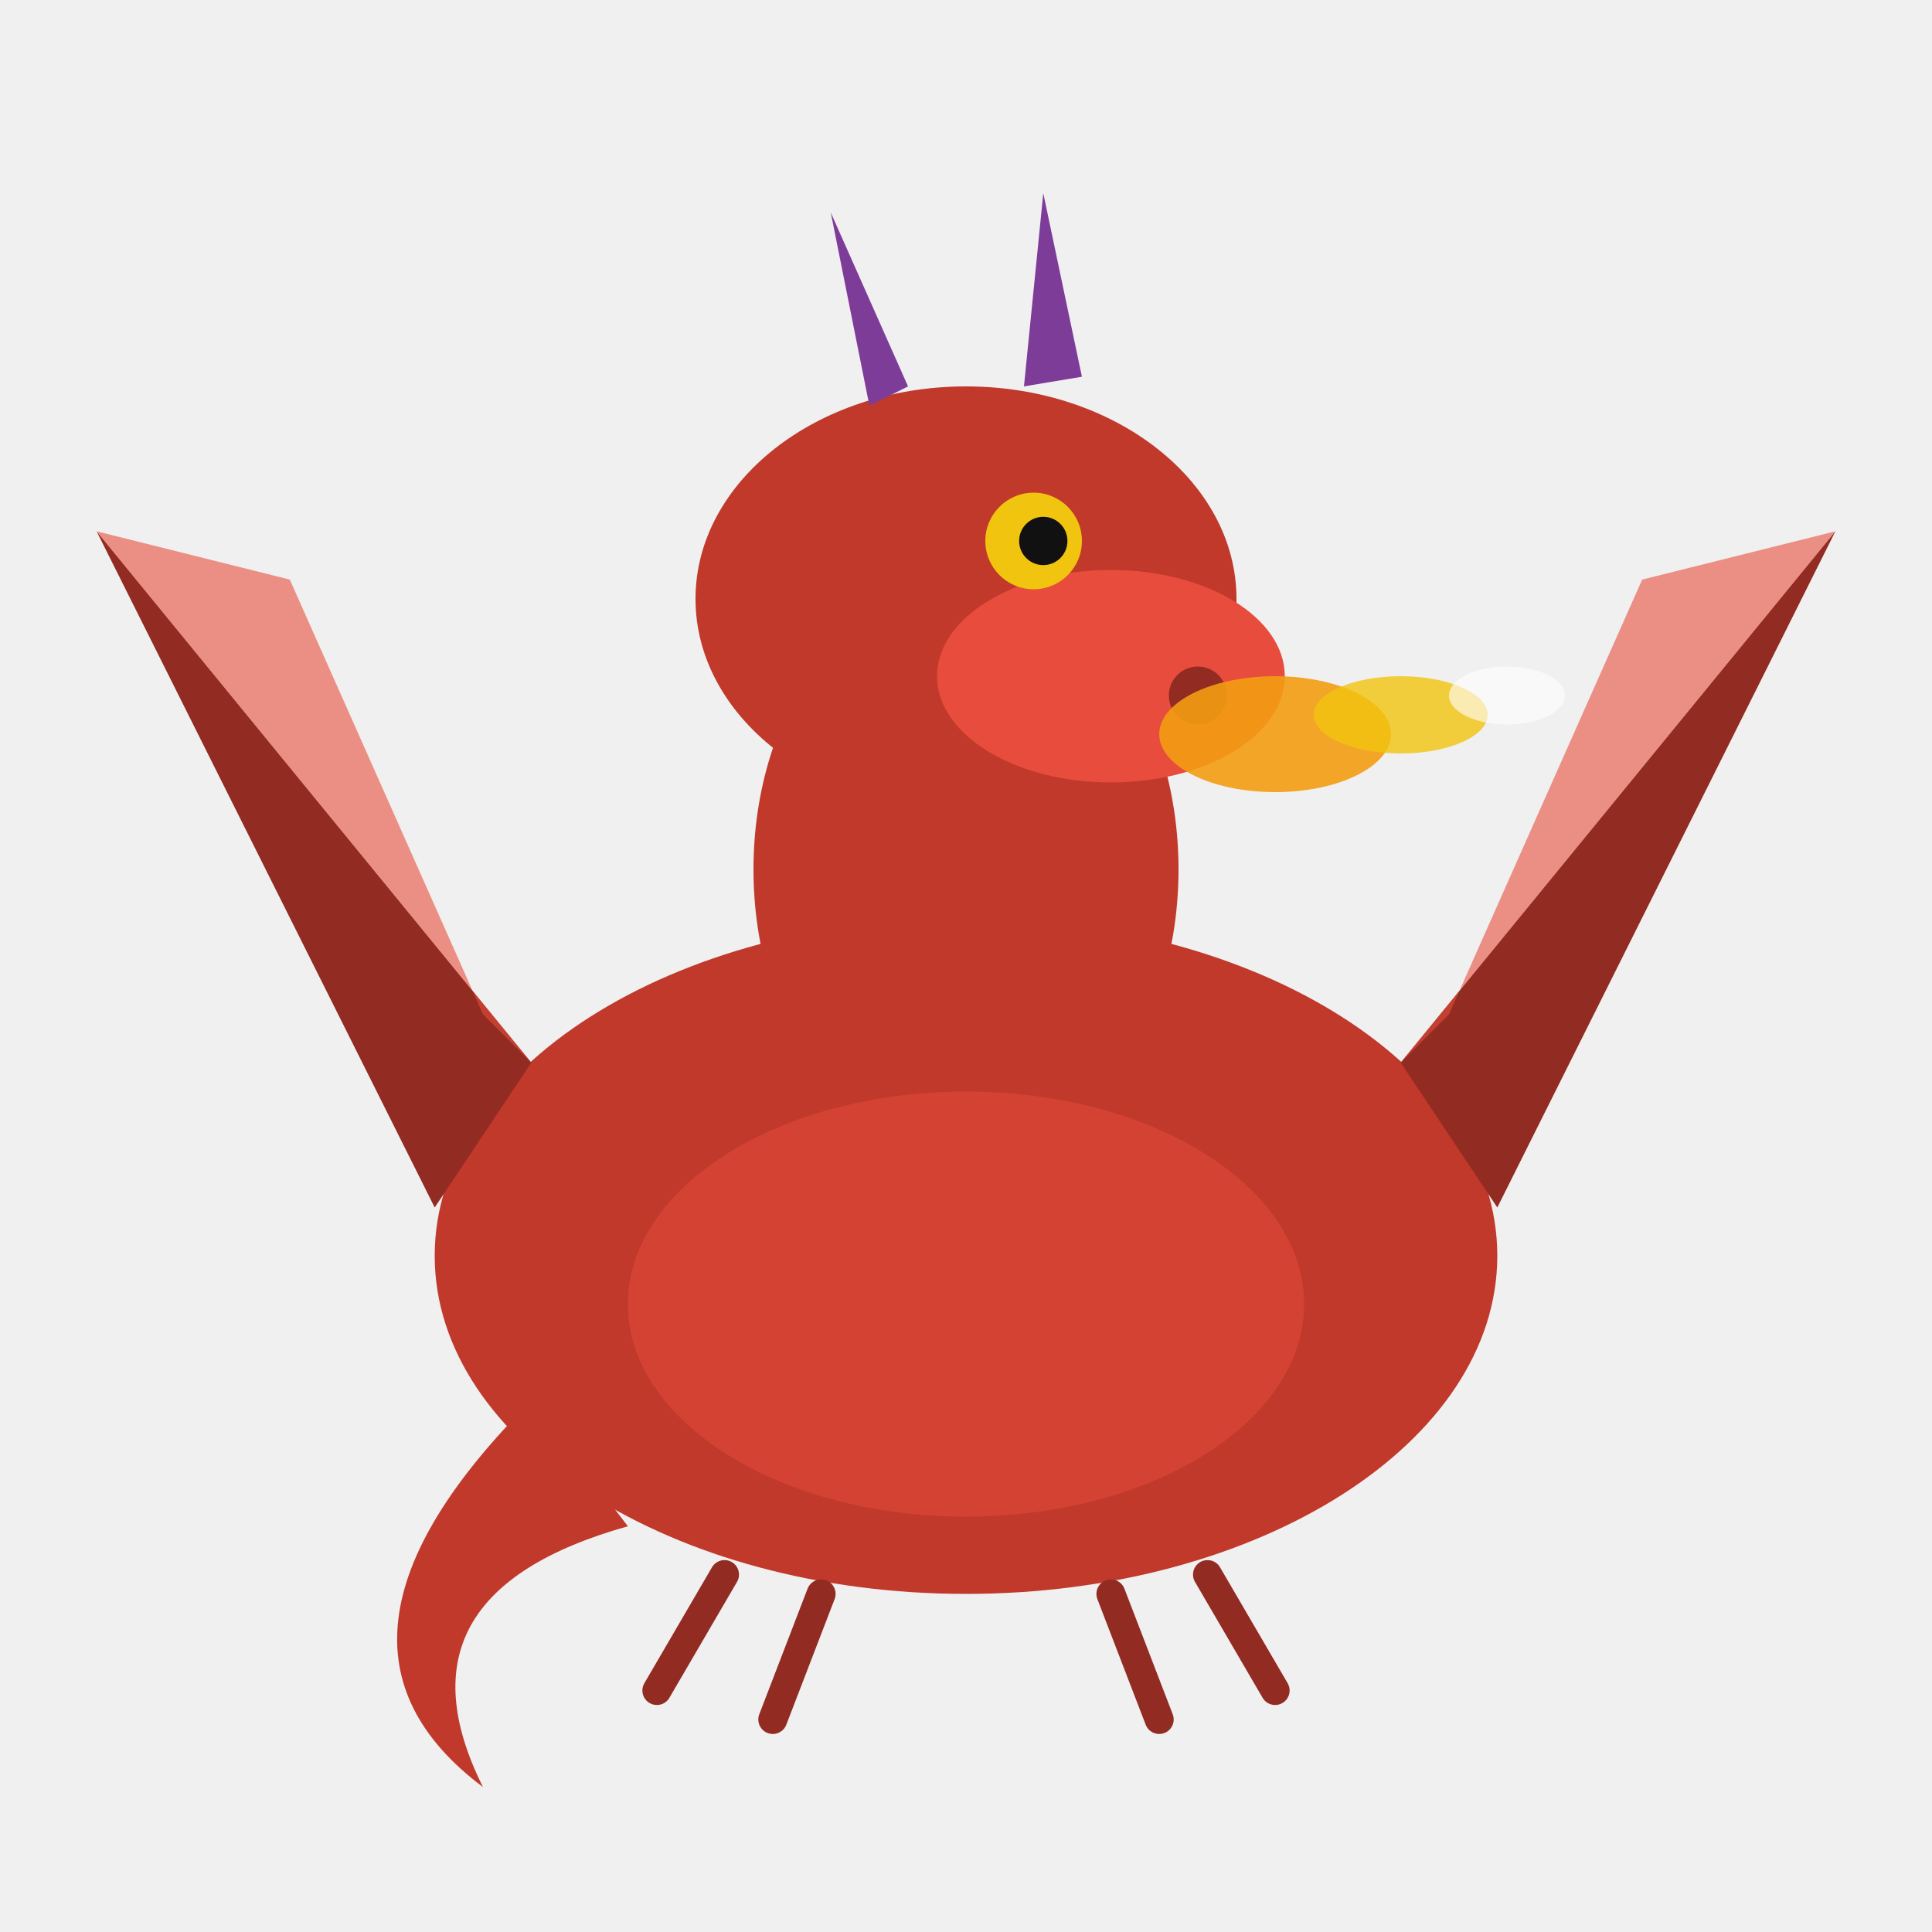
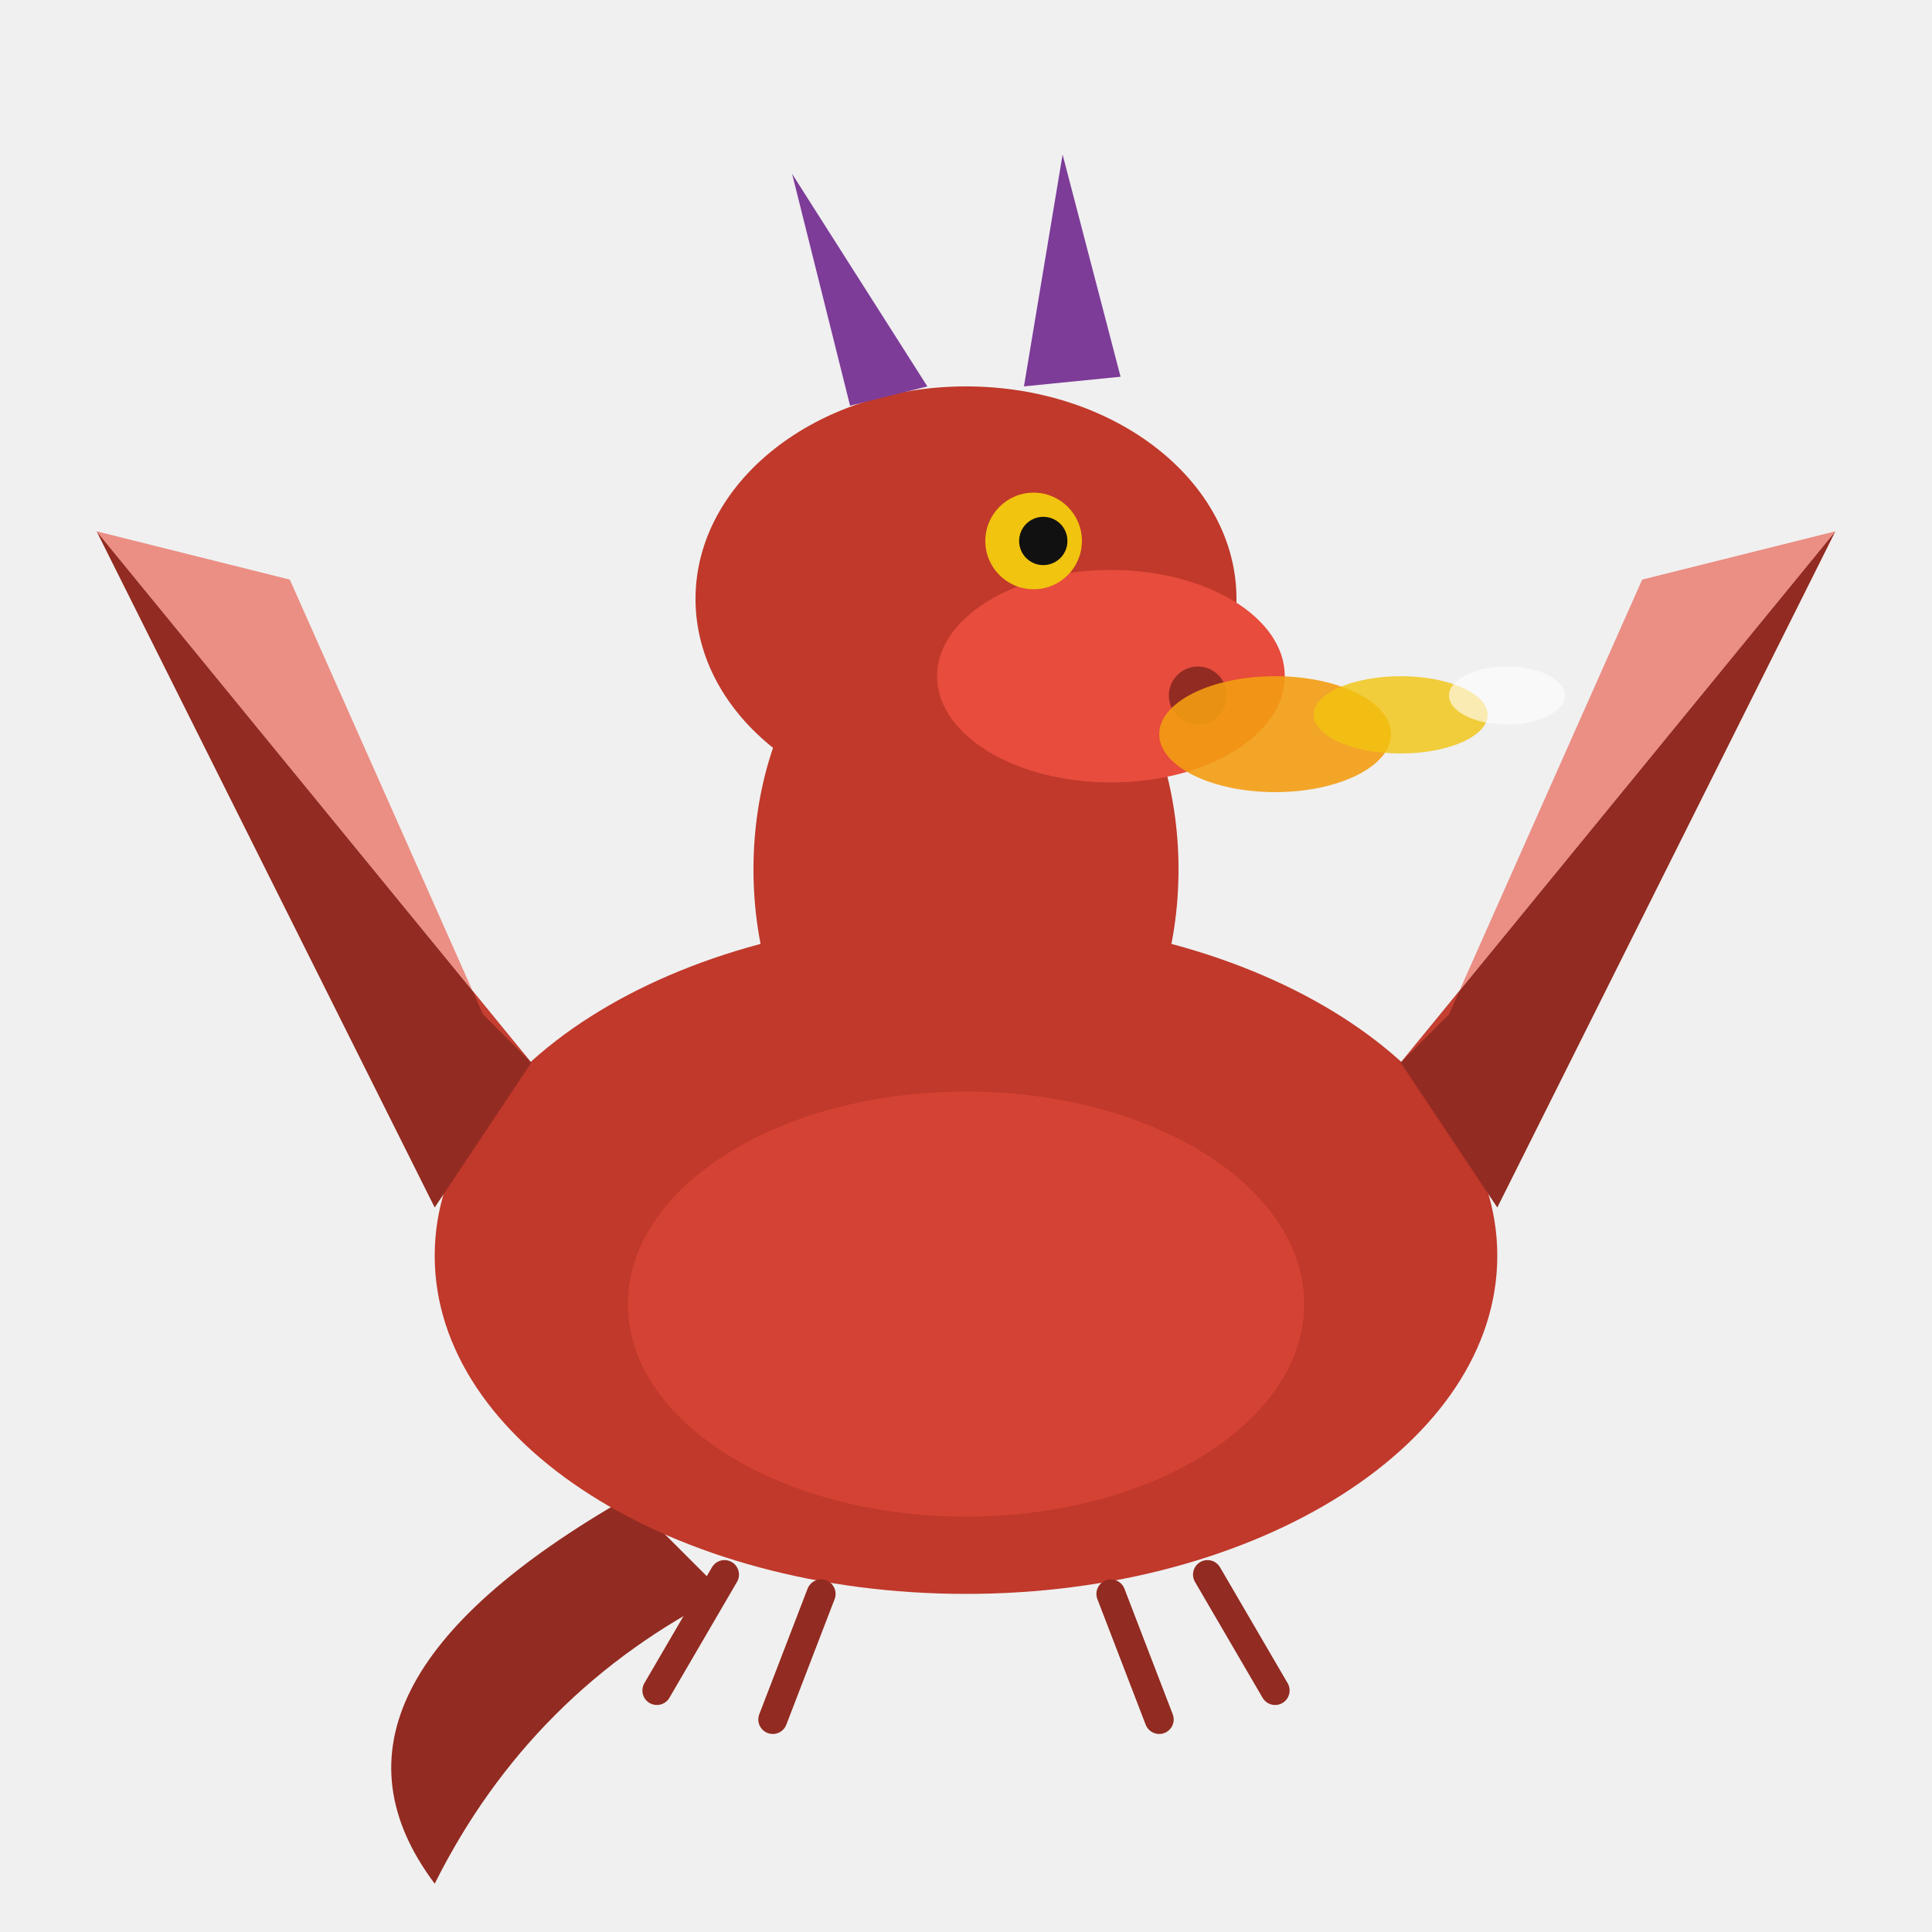
- <svg xmlns="http://www.w3.org/2000/svg" viewBox="0 0 200 200">
+ <svg xmlns="http://www.w3.org/2000/svg" viewBox="0 0 200 200" role="img" aria-label="Dragon">
+   <path d="M 65,155 Q 30,175 45,195 Q 55,175 75,165 Z" fill="#922b21" />
  <ellipse cx="100" cy="130" rx="55" ry="35" fill="#c0392b" />
  <ellipse cx="100" cy="90" rx="22" ry="30" fill="#c0392b" />
  <ellipse cx="100" cy="62" rx="28" ry="22" fill="#c0392b" />
  <ellipse cx="115" cy="70" rx="18" ry="11" fill="#e74c3c" />
  <circle cx="107" cy="56" r="5" fill="#f1c40f" />
  <circle cx="108" cy="56" r="2.5" fill="#111" />
  <circle cx="124" cy="72" r="3" fill="#922b21" />
  <polygon points="55,110 10,55 45,125" fill="#922b21" />
  <polygon points="55,110 10,55 30,60 50,105" fill="#e74c3c" opacity="0.6" />
  <polygon points="145,110 190,55 155,125" fill="#922b21" />
  <polygon points="145,110 190,55 170,60 150,105" fill="#e74c3c" opacity="0.6" />
-   <path d="M 55,145 Q 30,170 50,185 Q 40,165 65,158" fill="#c0392b" />
  <ellipse cx="100" cy="135" rx="35" ry="22" fill="#e74c3c" opacity="0.5" />
  <ellipse cx="132" cy="76" rx="12" ry="6" fill="#f39c12" opacity="0.9" />
  <ellipse cx="145" cy="74" rx="9" ry="4" fill="#f1c40f" opacity="0.8" />
  <ellipse cx="156" cy="72" rx="6" ry="3" fill="#fff" opacity="0.6" />
  <line x1="75" y1="163" x2="68" y2="175" stroke="#922b21" stroke-width="3" stroke-linecap="round" />
  <line x1="85" y1="165" x2="80" y2="178" stroke="#922b21" stroke-width="3" stroke-linecap="round" />
  <line x1="115" y1="165" x2="120" y2="178" stroke="#922b21" stroke-width="3" stroke-linecap="round" />
  <line x1="125" y1="163" x2="132" y2="175" stroke="#922b21" stroke-width="3" stroke-linecap="round" />
-   <polygon points="90,42 86,22 94,40" fill="#7d3c98" />
-   <polygon points="106,40 108,20 112,39" fill="#7d3c98" />
+   <polygon points="88,42 82,18 96,40" fill="#7d3c98" />
+   <polygon points="106,40 110,16 116,39" fill="#7d3c98" />
</svg>
